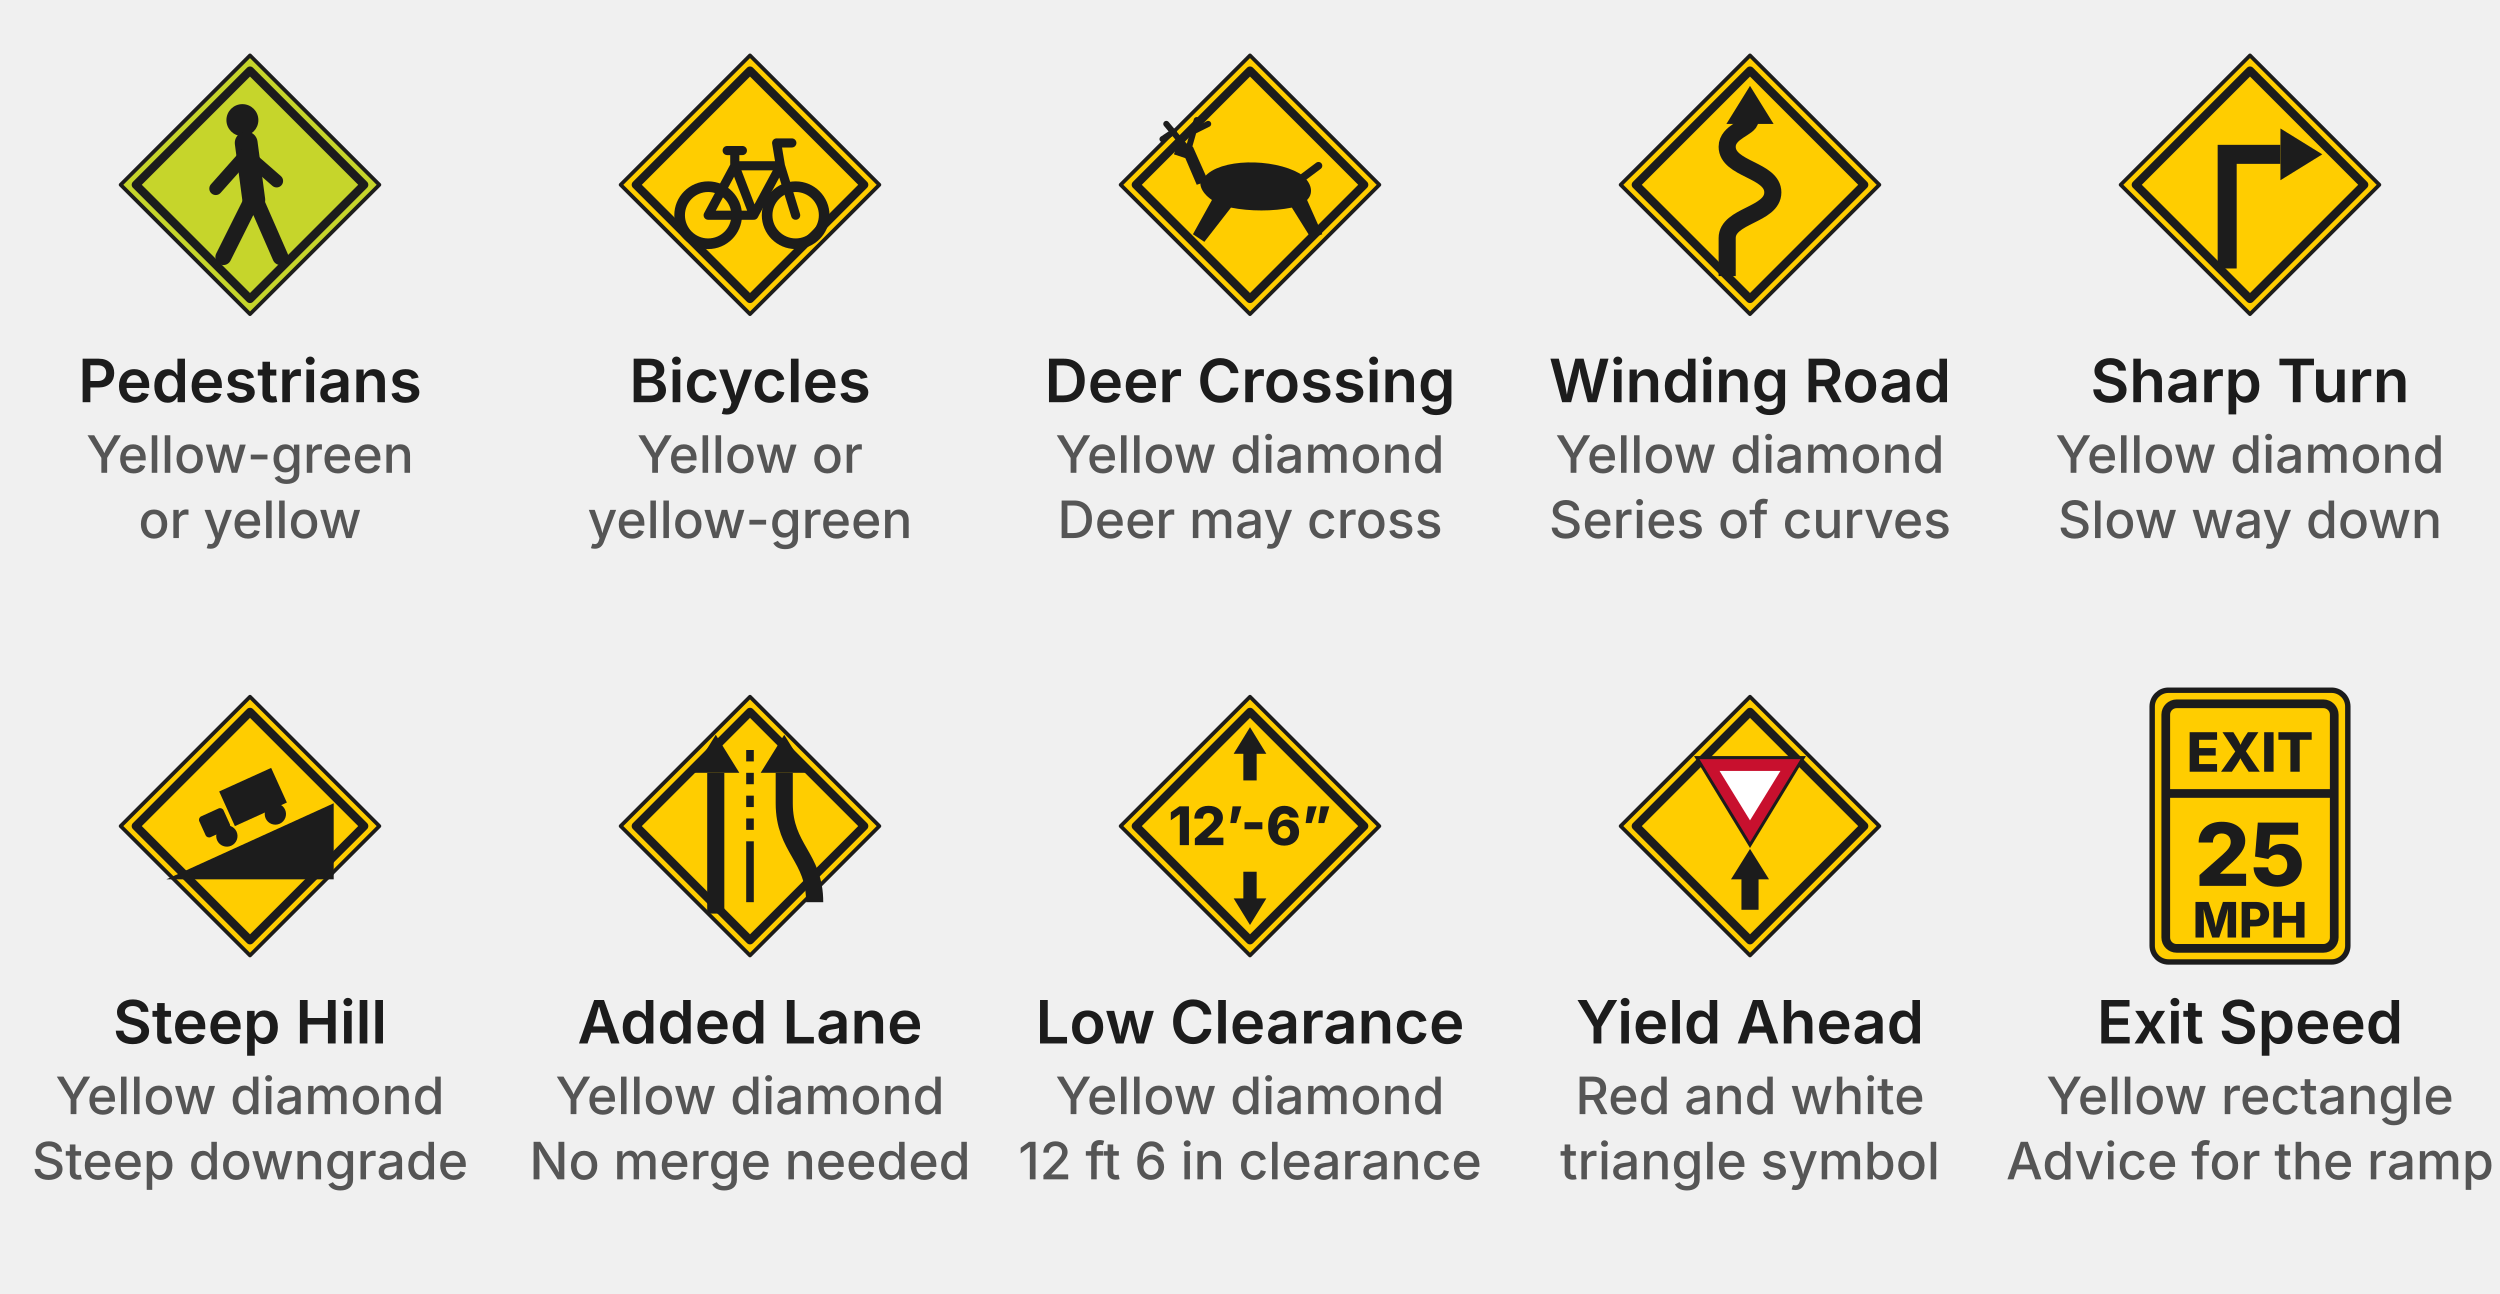
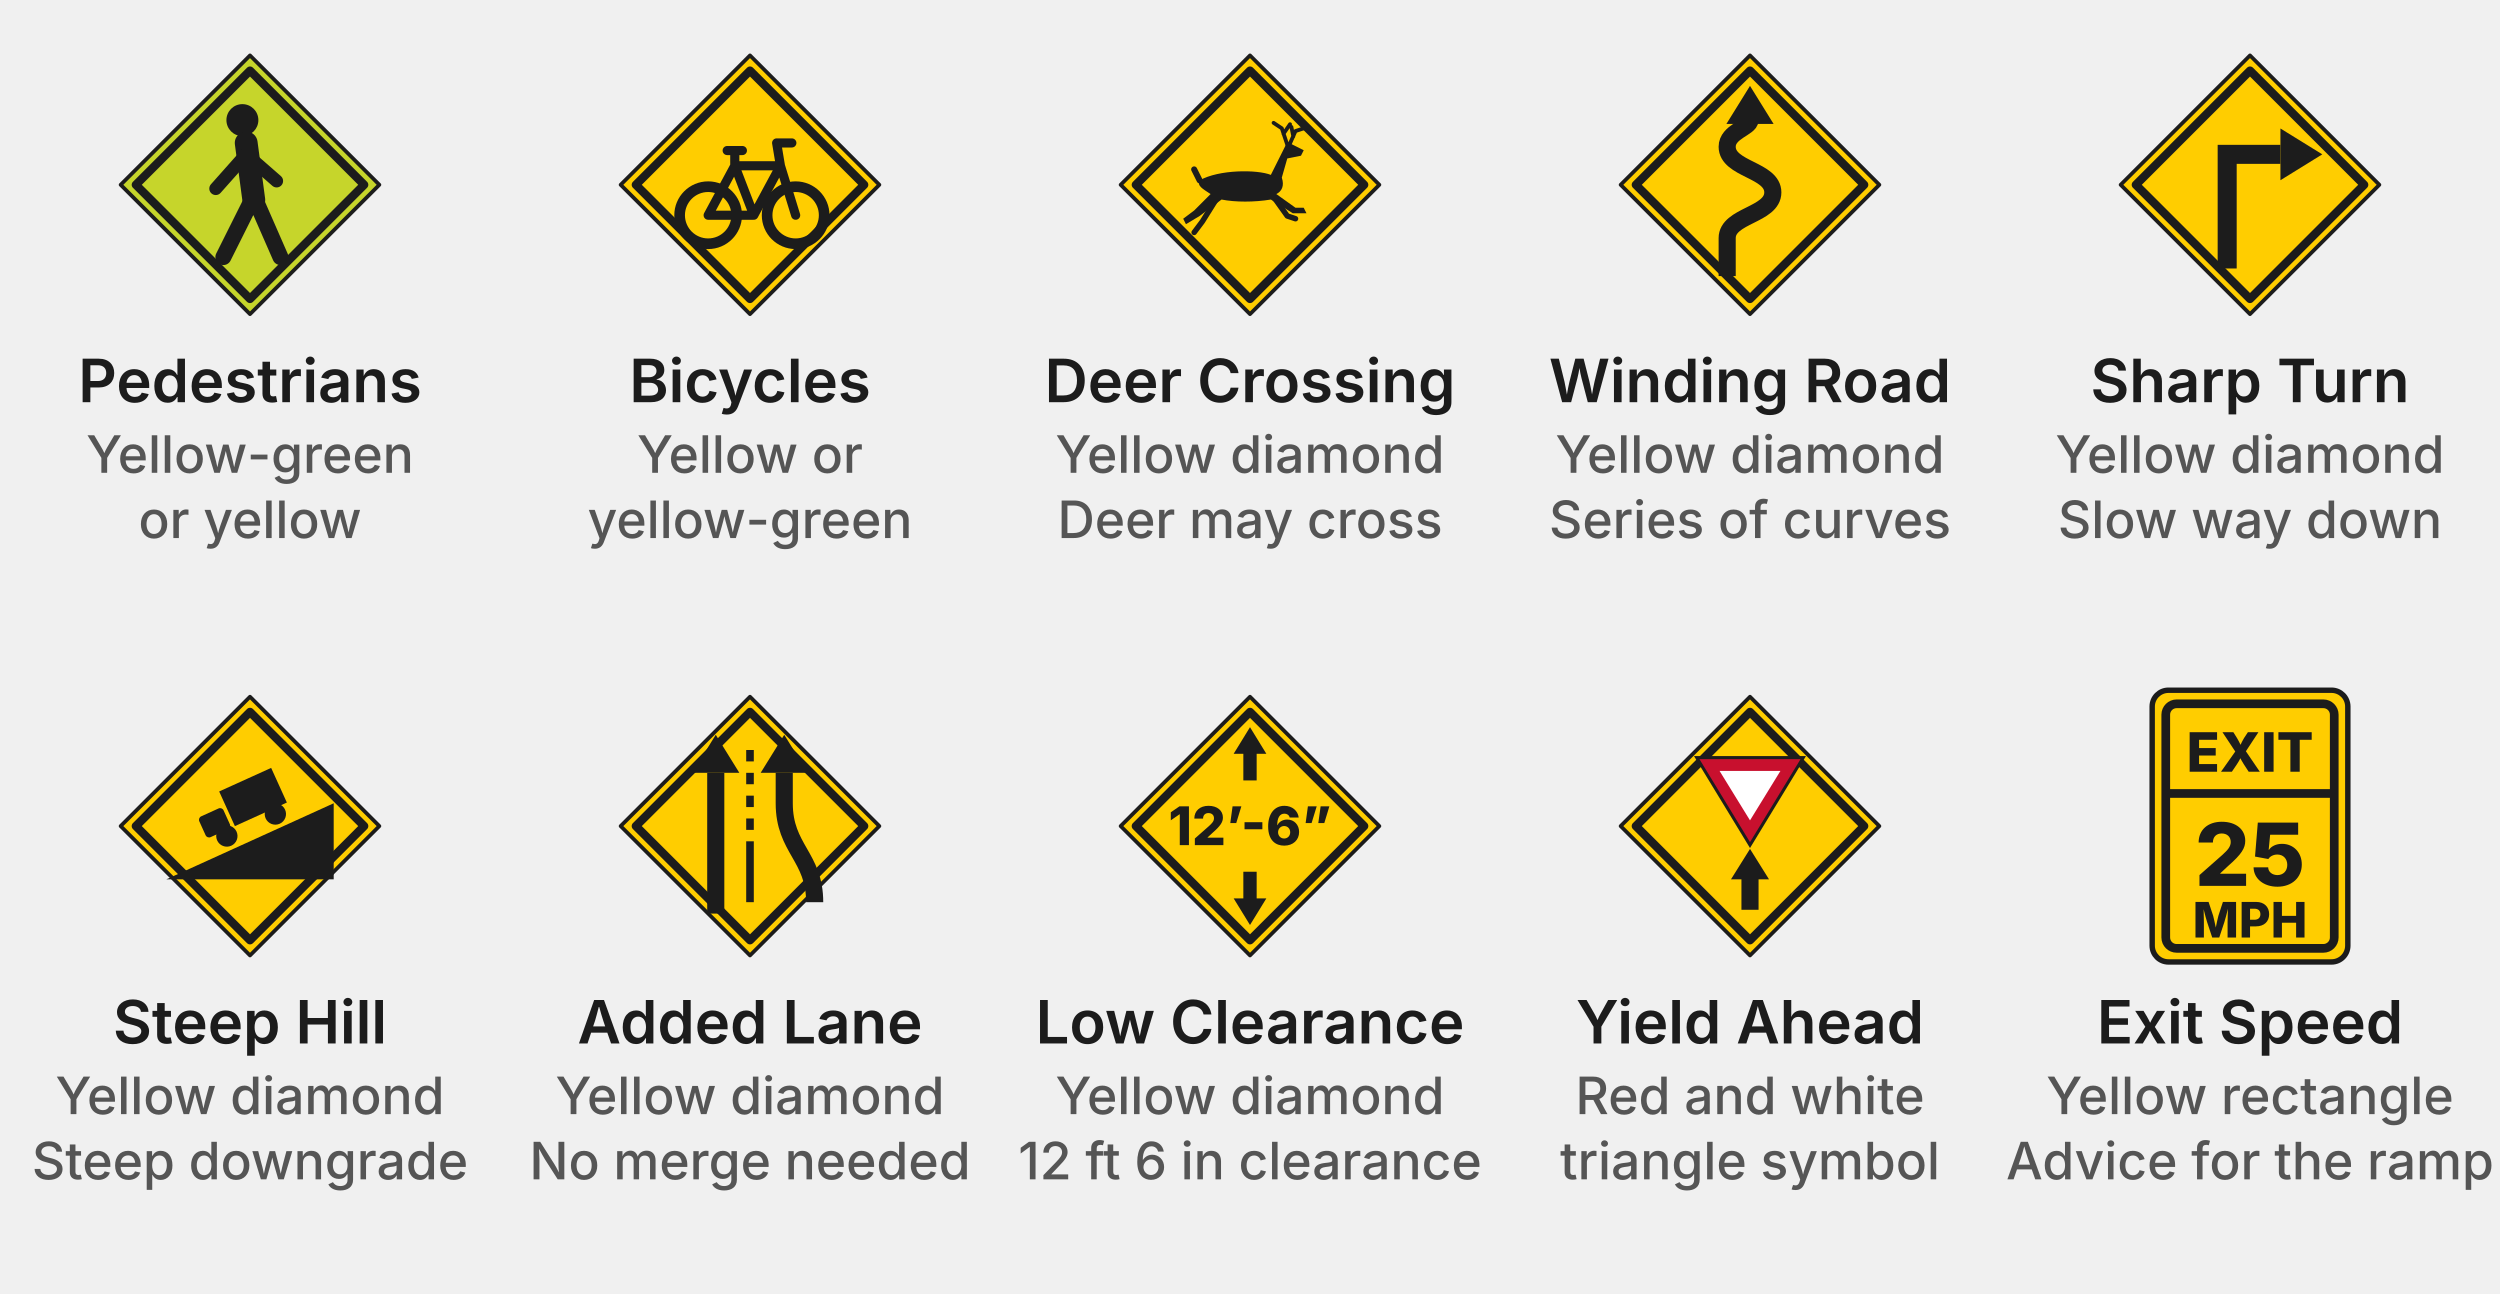
<svg xmlns="http://www.w3.org/2000/svg" viewBox="0 0 460 238" font-family="Inter, Arial, sans-serif">
  <style>
    .signs_warning_more_lbl { font-size: 11px; font-weight: 600; fill: #1c1c1c; text-anchor: middle; }
    .signs_warning_more_sub { font-size: 9.5px; font-weight: 500; fill: #555; text-anchor: middle; }
  </style>
  <g transform="translate(46,34)">
    <g transform="scale(0.7)">
      <polygon points="0,-34 34,0 0,34 -34,0" fill="#C6D52B" stroke="#1c1c1c" stroke-width="1" stroke-linejoin="round" />
      <polygon points="0,-30 30,0 0,30 -30,0" fill="none" stroke="#1c1c1c" stroke-width="2.2" stroke-linejoin="round" />
      <circle cx="-2" cy="-17" r="4.2" fill="#1c1c1c" />
      <path d="M-1,-11 L1,4" stroke="#1c1c1c" stroke-width="6" stroke-linecap="round" fill="none" />
      <path d="M1,3 L-7,19 M1,3 L8,19" stroke="#1c1c1c" stroke-width="4.2" stroke-linecap="round" fill="none" />
      <path d="M-1,-8 L-9,1 M-1,-8 L7,-1" stroke="#1c1c1c" stroke-width="3.4" stroke-linecap="round" fill="none" />
    </g>
  </g>
  <text class="signs_warning_more_lbl" x="46" y="74">Pedestrians</text>
  <text class="signs_warning_more_sub" x="46" y="87">Yellow-green</text>
  <text class="signs_warning_more_sub" x="46" y="99">or yellow</text>
  <g transform="translate(138,34)">
    <g transform="scale(0.7)">
      <polygon points="0,-34 34,0 0,34 -34,0" fill="#FFCD00" stroke="#1c1c1c" stroke-width="1" stroke-linejoin="round" />
      <polygon points="0,-30 30,0 0,30 -30,0" fill="none" stroke="#1c1c1c" stroke-width="2.2" stroke-linejoin="round" />
      <circle cx="-11" cy="8" r="7.5" fill="none" stroke="#1c1c1c" stroke-width="2.8" />
      <circle cx="12" cy="8" r="7.5" fill="none" stroke="#1c1c1c" stroke-width="2.8" />
      <path d="M-11,8 L-4,-5 L8,-5 L12,8 M-4,-5 L1,8 L8,-5 M1,8 L-11,8 M-6,-9 L-2,-9 M-4,-9 L-4,-5 M8,-5 L7,-11 L11,-11" stroke="#1c1c1c" stroke-width="2.4" stroke-linejoin="round" stroke-linecap="round" fill="none" />
    </g>
  </g>
  <text class="signs_warning_more_lbl" x="138" y="74">Bicycles</text>
  <text class="signs_warning_more_sub" x="138" y="87">Yellow or</text>
  <text class="signs_warning_more_sub" x="138" y="99">yellow-green</text>
  <g transform="translate(230,34)">
    <g transform="scale(0.7)">
      <polygon points="0,-34 34,0 0,34 -34,0" fill="#FFCD00" stroke="#1c1c1c" stroke-width="1" stroke-linejoin="round" />
      <polygon points="0,-30 30,0 0,30 -30,0" fill="none" stroke="#1c1c1c" stroke-width="2.2" stroke-linejoin="round" />
-       <path d="M-12,-2 C-8,-7 6,-7 13,-3 C16,-1 17,2 15,4 L19,13 L16,14 L11,6 C6,7 0,7 -5,6 L-12,15 L-15,13 L-10,4 C-13,2 -14,-1 -12,-2 Z" fill="#1c1c1c" />
-       <path d="M-11,-1 L-15,-10 L-19,-11 L-20,-8 L-17,-7 L-14,0 Z" fill="#1c1c1c" />
-       <path d="M-16,-10 L-14,-17 M-15,-14 L-11,-16 M-17,-10 L-22,-16 M-20,-14 L-23,-12" stroke="#1c1c1c" stroke-width="1.6" stroke-linecap="round" fill="none" />
-       <path d="M14,-2 L18,-5" stroke="#1c1c1c" stroke-width="2" stroke-linecap="round" />
+       <g transform="translate(-1,1) scale(0.72)">
+         <path d="M-17,-3 C-10,-7 4,-7 9,-5 L13,-13 L15,-17 L21,-14 L20,-12 L15,-11 L13,-4 C14,-1 13,1 11,2 L18,7 L21,7 L22,9 L17,9 L9,4 C3,5 -4,5 -9,4 L-17,10 L-22,13 L-23,11 L-19,8 L-13,2 C-16,0 -18,-1 -17,-3 Z" fill="#1c1c1c" />
+         <path d="M10,3 L15,10 L18,11 M-11,4 L-16,12 L-19,16" stroke="#1c1c1c" stroke-width="2" stroke-linecap="round" stroke-linejoin="round" fill="none" />
+         <path d="M15,-16 L13,-22 L10,-24 M13.6,-20 L16,-23.5 M16,-16.5 L18,-21 L21,-22 M17.2,-19 L16.5,-22.5" stroke="#1c1c1c" stroke-width="1.4" stroke-linecap="round" stroke-linejoin="round" fill="none" />
+         <path d="M-17,-3 L-19,-7" stroke="#1c1c1c" stroke-width="2.2" stroke-linecap="round" />
+       </g>
    </g>
  </g>
  <text class="signs_warning_more_lbl" x="230" y="74">Deer Crossing</text>
  <text class="signs_warning_more_sub" x="230" y="87">Yellow diamond</text>
  <text class="signs_warning_more_sub" x="230" y="99">Deer may cross</text>
  <g transform="translate(322,34)">
    <g transform="scale(0.7)">
      <polygon points="0,-34 34,0 0,34 -34,0" fill="#FFCD00" stroke="#1c1c1c" stroke-width="1" stroke-linejoin="round" />
      <polygon points="0,-30 30,0 0,30 -30,0" fill="none" stroke="#1c1c1c" stroke-width="2.2" stroke-linejoin="round" />
      <path d="M-6,24 L-6,14 C-6,8 6,8 6,2 C6,-4 -6,-4 -6,-10 C-6,-14 0,-15 0,-17" fill="none" stroke="#1c1c1c" stroke-width="4.5" />
      <polygon points="0.0,-26.0 6.2,-16.0 -6.2,-16.0" fill="#1c1c1c" />
    </g>
  </g>
  <text class="signs_warning_more_lbl" x="322" y="74">Winding Road</text>
  <text class="signs_warning_more_sub" x="322" y="87">Yellow diamond</text>
  <text class="signs_warning_more_sub" x="322" y="99">Series of curves</text>
  <g transform="translate(414,34)">
    <g transform="scale(0.7)">
      <polygon points="0,-34 34,0 0,34 -34,0" fill="#FFCD00" stroke="#1c1c1c" stroke-width="1" stroke-linejoin="round" />
      <polygon points="0,-30 30,0 0,30 -30,0" fill="none" stroke="#1c1c1c" stroke-width="2.2" stroke-linejoin="round" />
      <path d="M-6,22 L-6,-8 L8,-8" fill="none" stroke="#1c1c1c" stroke-width="5" />
      <polygon points="19.0,-8.0 8.0,-1.2 8.0,-14.8" fill="#1c1c1c" />
    </g>
  </g>
  <text class="signs_warning_more_lbl" x="414" y="74">Sharp Turn</text>
  <text class="signs_warning_more_sub" x="414" y="87">Yellow diamond</text>
  <text class="signs_warning_more_sub" x="414" y="99">Slow way down</text>
  <g transform="translate(46,152)">
    <g transform="scale(0.7)">
      <polygon points="0,-34 34,0 0,34 -34,0" fill="#FFCD00" stroke="#1c1c1c" stroke-width="1" stroke-linejoin="round" />
      <polygon points="0,-30 30,0 0,30 -30,0" fill="none" stroke="#1c1c1c" stroke-width="2.2" stroke-linejoin="round" />
      <polygon points="-22,14 22,14 22,-6" fill="#1c1c1c" />
      <g transform="translate(0,1.5) rotate(-24.4)">
        <rect x="-3" y="-13" width="15" height="10" fill="#1c1c1c" />
        <rect x="-11" y="-9" width="7" height="6" rx="1" fill="#1c1c1c" />
        <circle cx="-6" cy="-1.5" r="2.8" fill="#1c1c1c" />
        <circle cx="8" cy="-1.5" r="2.8" fill="#1c1c1c" />
      </g>
    </g>
  </g>
  <text class="signs_warning_more_lbl" x="46" y="192">Steep Hill</text>
  <text class="signs_warning_more_sub" x="46" y="205">Yellow diamond</text>
  <text class="signs_warning_more_sub" x="46" y="217">Steep downgrade</text>
  <g transform="translate(138,152)">
    <g transform="scale(0.7)">
      <polygon points="0,-34 34,0 0,34 -34,0" fill="#FFCD00" stroke="#1c1c1c" stroke-width="1" stroke-linejoin="round" />
      <polygon points="0,-30 30,0 0,30 -30,0" fill="none" stroke="#1c1c1c" stroke-width="2.2" stroke-linejoin="round" />
      <path d="M-9,23 L-9,-14" fill="none" stroke="#1c1c1c" stroke-width="4.5" />
      <polygon points="-9.0,-24.0 -2.8,-14.0 -15.2,-14.0" fill="#1c1c1c" />
      <path d="M17,20 C17,8 9,6 9,-6 L9,-14" fill="none" stroke="#1c1c1c" stroke-width="4.5" />
      <polygon points="9.0,-24.0 15.2,-14.0 2.8,-14.0" fill="#1c1c1c" />
      <line x1="0" y1="20" x2="0" y2="4" stroke="#1c1c1c" stroke-width="2" />
      <line x1="0" y1="1" x2="0" y2="-22" stroke="#1c1c1c" stroke-width="2" stroke-dasharray="3 3" />
    </g>
  </g>
  <text class="signs_warning_more_lbl" x="138" y="192">Added Lane</text>
  <text class="signs_warning_more_sub" x="138" y="205">Yellow diamond</text>
  <text class="signs_warning_more_sub" x="138" y="217">No merge needed</text>
  <g transform="translate(230,152)">
    <g transform="scale(0.7)">
      <polygon points="0,-34 34,0 0,34 -34,0" fill="#FFCD00" stroke="#1c1c1c" stroke-width="1" stroke-linejoin="round" />
      <polygon points="0,-30 30,0 0,30 -30,0" fill="none" stroke="#1c1c1c" stroke-width="2.2" stroke-linejoin="round" />
      <path d="M0,-12 L0,-20" stroke="#1c1c1c" stroke-width="3.5" />
      <polygon points="0.0,-26.0 4.3,-19.0 -4.3,-19.0" fill="#1c1c1c" />
      <text x="0" y="5" font-size="14" font-weight="800" fill="#1c1c1c" text-anchor="middle">12’-6”</text>
      <path d="M0,12 L0,20" stroke="#1c1c1c" stroke-width="3.5" />
      <polygon points="0.0,26.0 -4.3,19.0 4.3,19.0" fill="#1c1c1c" />
    </g>
  </g>
  <text class="signs_warning_more_lbl" x="230" y="192">Low Clearance</text>
  <text class="signs_warning_more_sub" x="230" y="205">Yellow diamond</text>
  <text class="signs_warning_more_sub" x="230" y="217">12 ft 6 in clearance</text>
  <g transform="translate(322,152)">
    <g transform="scale(0.7)">
      <polygon points="0,-34 34,0 0,34 -34,0" fill="#FFCD00" stroke="#1c1c1c" stroke-width="1" stroke-linejoin="round" />
      <polygon points="0,-30 30,0 0,30 -30,0" fill="none" stroke="#1c1c1c" stroke-width="2.2" stroke-linejoin="round" />
      <path d="M0,22 L0,13" stroke="#1c1c1c" stroke-width="4.5" />
      <polygon points="0.0,6.0 5.0,14.0 -5.0,14.0" fill="#1c1c1c" />
      <g transform="translate(0,-9)">
        <polygon points="-14,-9 14,-9 0,14" fill="#C8102E" stroke="#1c1c1c" stroke-width="0.8" />
        <polygon points="-8,-5.5 8,-5.5 0,7.5" fill="#fff" />
      </g>
    </g>
  </g>
  <text class="signs_warning_more_lbl" x="322" y="192">Yield Ahead</text>
  <text class="signs_warning_more_sub" x="322" y="205">Red and white</text>
  <text class="signs_warning_more_sub" x="322" y="217">triangle symbol</text>
  <g transform="translate(414,152)">
    <rect x="-18" y="-25" width="36" height="50" rx="3" fill="#FFCD00" stroke="#1c1c1c" stroke-width="1" />
    <rect x="-15.5" y="-22.5" width="31" height="45" rx="2" fill="none" stroke="#1c1c1c" stroke-width="1.6" />
    <text x="0" y="-10" font-size="10" font-weight="800" fill="#1c1c1c" text-anchor="middle">EXIT</text>
    <line x1="-15.5" y1="-6" x2="15.5" y2="-6" stroke="#1c1c1c" stroke-width="1.6" />
    <text x="0" y="11" font-size="16" font-weight="800" fill="#1c1c1c" text-anchor="middle">25</text>
    <text x="0" y="20.5" font-size="9" font-weight="800" fill="#1c1c1c" text-anchor="middle">MPH</text>
  </g>
  <text class="signs_warning_more_lbl" x="414" y="192">Exit Speed</text>
  <text class="signs_warning_more_sub" x="414" y="205">Yellow rectangle</text>
  <text class="signs_warning_more_sub" x="414" y="217">Advice for the ramp</text>
</svg>
